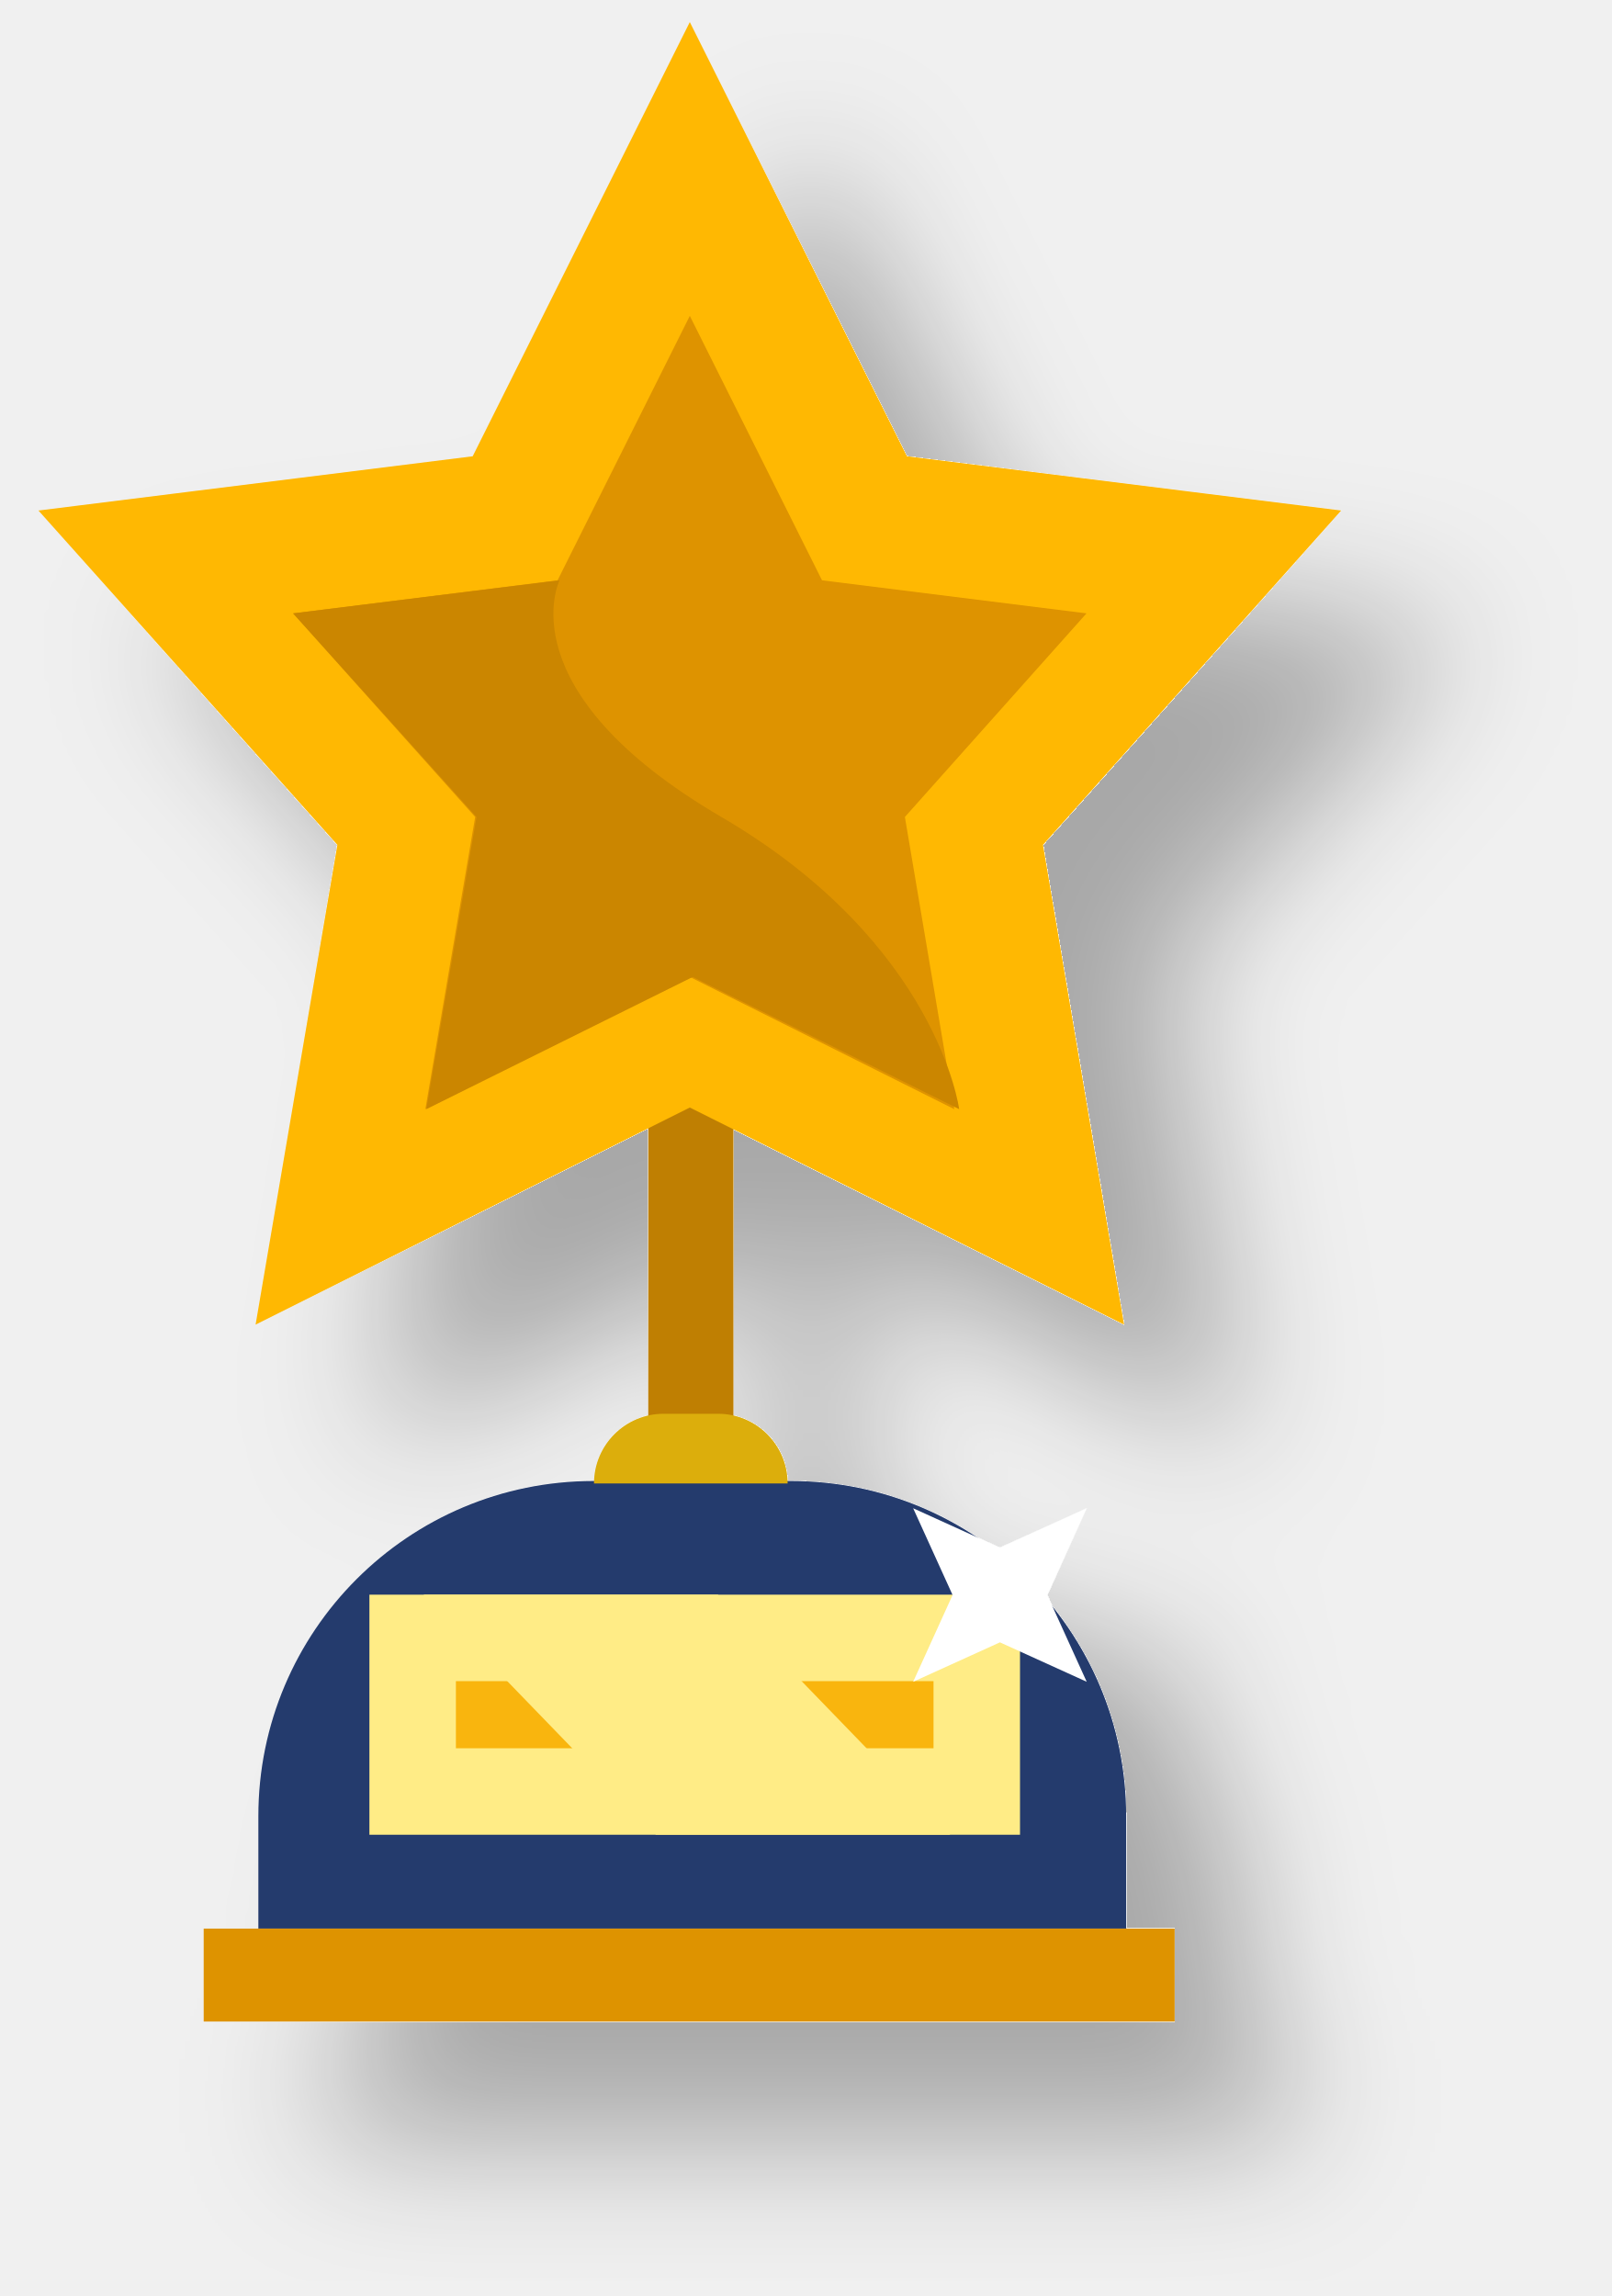
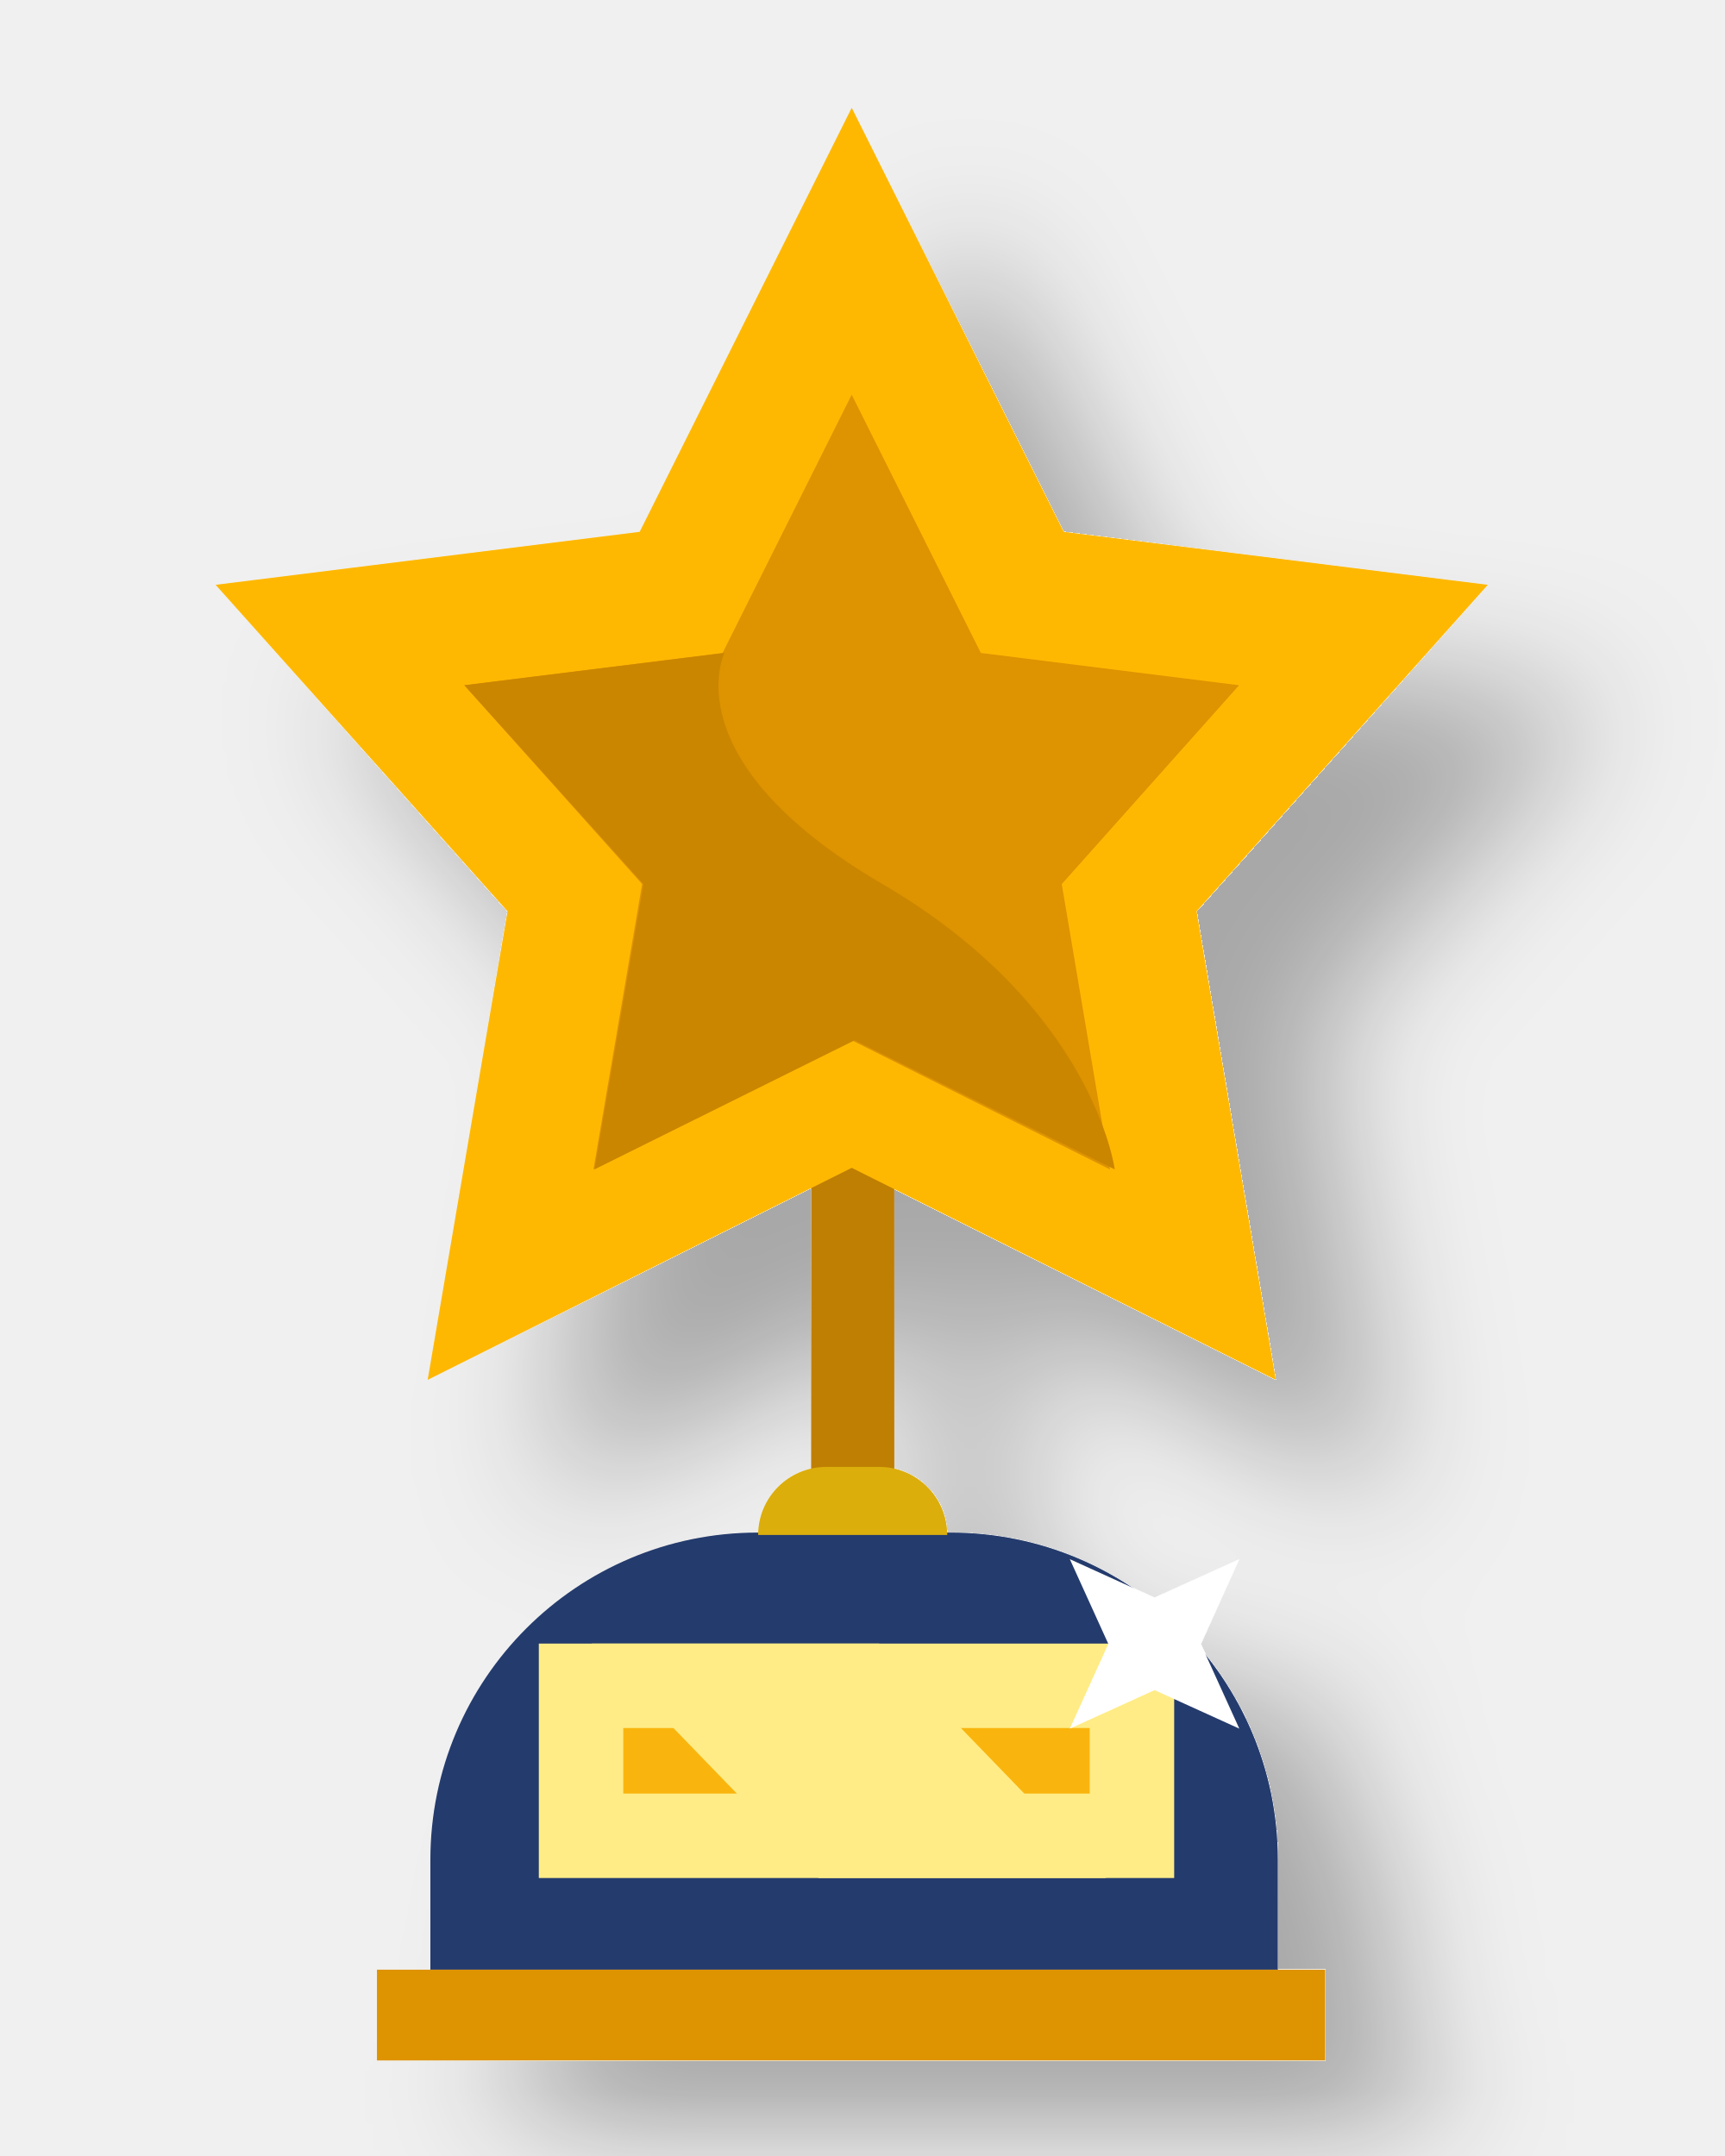
- <svg xmlns="http://www.w3.org/2000/svg" width="73" height="104" viewBox="0 0 73 104" fill="none">
-   <g filter="url(#filter0_d_258_4332)">
-     <rect x="29.359" y="47.2" width="3.859" height="17.189" fill="#BF7F02" />
-     <path d="M11.701 82.266C11.701 73.881 18.498 67.084 26.882 67.084H35.823C44.207 67.084 51.004 73.881 51.004 82.266V87.358H11.701V82.266Z" fill="#243B6D" />
-     <path d="M26.902 67.195C26.902 65.451 28.316 64.038 30.059 64.038H32.515C34.259 64.038 35.672 65.451 35.672 67.195V67.195H26.902V67.195Z" fill="#DCAE0C" />
-     <rect x="18.689" y="74.191" width="25.549" height="6.957" fill="#F9B50E" stroke="#FFEC86" stroke-width="3.917" />
-     <path d="M19.184 72.232H32.514L43.038 83.107H29.707L19.184 72.232Z" fill="#FFEC86" />
-     <rect x="9.225" y="87.358" width="43.975" height="4.21" fill="#DE9300" />
-     <path d="M31.242 8.826L37.945 22.232L38.783 23.907L40.641 24.14L53.693 25.771L44.626 35.939L43.507 37.194L43.787 38.851L46.31 53.787L32.807 47.036L31.242 46.254L29.677 47.036L16.186 53.782L18.73 38.856L19.013 37.193L17.889 35.936L8.801 25.77L21.843 24.14L23.702 23.907L24.539 22.232L31.242 8.826Z" fill="#FFEC86" stroke="#FFB802" stroke-width="7" />
-     <path d="M31.242 14.308L37.23 26.286L49.208 27.783L40.983 37.006L43.219 50.241L31.242 44.252L19.264 50.241L21.52 37.006L13.275 27.783L25.253 26.286L31.242 14.308Z" fill="#DE9300" />
-     <path d="M31.375 44.252L43.441 50.241C43.441 50.241 42.475 42.734 32.671 37.006C22.867 31.277 25.342 26.286 25.342 26.286L13.275 27.783L21.581 37.006L19.308 50.241L31.375 44.252Z" fill="#CB8600" />
-     <path d="M41.357 76.178L43.143 72.248L41.357 68.318L45.287 70.104L49.217 68.318L47.431 72.248L49.217 76.178L45.287 74.392L41.357 76.178Z" fill="white" />
+ <svg xmlns="http://www.w3.org/2000/svg" width="80" height="100" viewBox="0 0 80 100" fill="none">
+   <g clip-path="url(#clip0_341_4185)">
+     <g filter="url(#filter0_d_341_4185)">
+       <rect x="37.617" y="51.2" width="3.859" height="17.189" fill="#BF7F02" />
+       <path d="M19.959 86.266C19.959 77.881 26.756 71.084 35.14 71.084H44.081C52.465 71.084 59.262 77.881 59.262 86.266V91.358H19.959V86.266Z" fill="#243B6D" />
+       <path d="M35.16 71.195C35.16 69.451 36.574 68.038 38.317 68.038H40.773C42.517 68.038 43.93 69.451 43.93 71.195H35.16Z" fill="#DCAE0C" />
+       <rect x="26.947" y="78.191" width="25.549" height="6.957" fill="#F9B50E" stroke="#FFEC86" stroke-width="3.917" />
+       <path d="M27.441 76.232H40.772L51.295 87.107H37.965L27.441 76.232Z" fill="#FFEC86" />
+       <rect x="17.482" y="91.358" width="43.975" height="4.21" fill="#DE9300" />
+       <path d="M39.5 12.826L46.203 26.232L47.041 27.907L48.899 28.14L61.951 29.771L52.883 39.939L51.764 41.194L52.044 42.851L54.568 57.787L41.065 51.036L39.5 50.254L37.935 51.036L24.444 57.782L26.988 42.856L27.271 41.193L26.147 39.936L17.059 29.77L30.101 28.14L31.959 27.907L32.797 26.232L39.5 12.826Z" fill="#FFEC86" stroke="#FFB802" stroke-width="7" />
+       <path d="M39.499 18.308L45.488 30.286L57.465 31.783L49.241 41.006L51.477 54.241L39.499 48.252L27.522 54.241L29.778 41.006L21.533 31.783L33.511 30.286L39.499 18.308Z" fill="#DE9300" />
+       <path d="M39.632 48.252L51.699 54.241C51.699 54.241 50.733 46.734 40.929 41.006C31.125 35.277 33.599 30.286 33.599 30.286L21.533 31.783L29.839 41.006L27.566 54.241L39.632 48.252Z" fill="#CB8600" />
+       <path d="M49.615 80.178L51.401 76.248L49.615 72.318L53.545 74.104L57.475 72.318L55.689 76.248L57.475 80.178L53.545 78.392L49.615 80.178Z" fill="white" />
+     </g>
  </g>
  <defs>
-     <filter id="filter0_d_258_4332" x="0.959" y="0.217" width="71.536" height="103.103" filterUnits="userSpaceOnUse" color-interpolation-filters="sRGB">
+     <filter id="filter0_d_341_4185" x="9.216" y="4.216" width="71.536" height="103.103" filterUnits="userSpaceOnUse" color-interpolation-filters="sRGB">
      <feFlood flood-opacity="0" result="BackgroundImageFix" />
      <feColorMatrix in="SourceAlpha" type="matrix" values="0 0 0 0 0 0 0 0 0 0 0 0 0 0 0 0 0 0 127 0" result="hardAlpha" />
      <feOffset dx="5.484" dy="5.484" />
      <feGaussianBlur stdDeviation="3.134" />
      <feComposite in2="hardAlpha" operator="out" />
      <feColorMatrix type="matrix" values="0 0 0 0 0 0 0 0 0 0 0 0 0 0 0 0 0 0 0.3 0" />
-       <feBlend mode="normal" in2="BackgroundImageFix" result="effect1_dropShadow_258_4332" />
-       <feBlend mode="normal" in="SourceGraphic" in2="effect1_dropShadow_258_4332" result="shape" />
+       <feBlend mode="normal" in2="BackgroundImageFix" result="effect1_dropShadow_341_4185" />
+       <feBlend mode="normal" in="SourceGraphic" in2="effect1_dropShadow_341_4185" result="shape" />
    </filter>
+     <clipPath id="clip0_341_4185">
+       <rect width="80" height="100" fill="white" />
+     </clipPath>
  </defs>
</svg>
